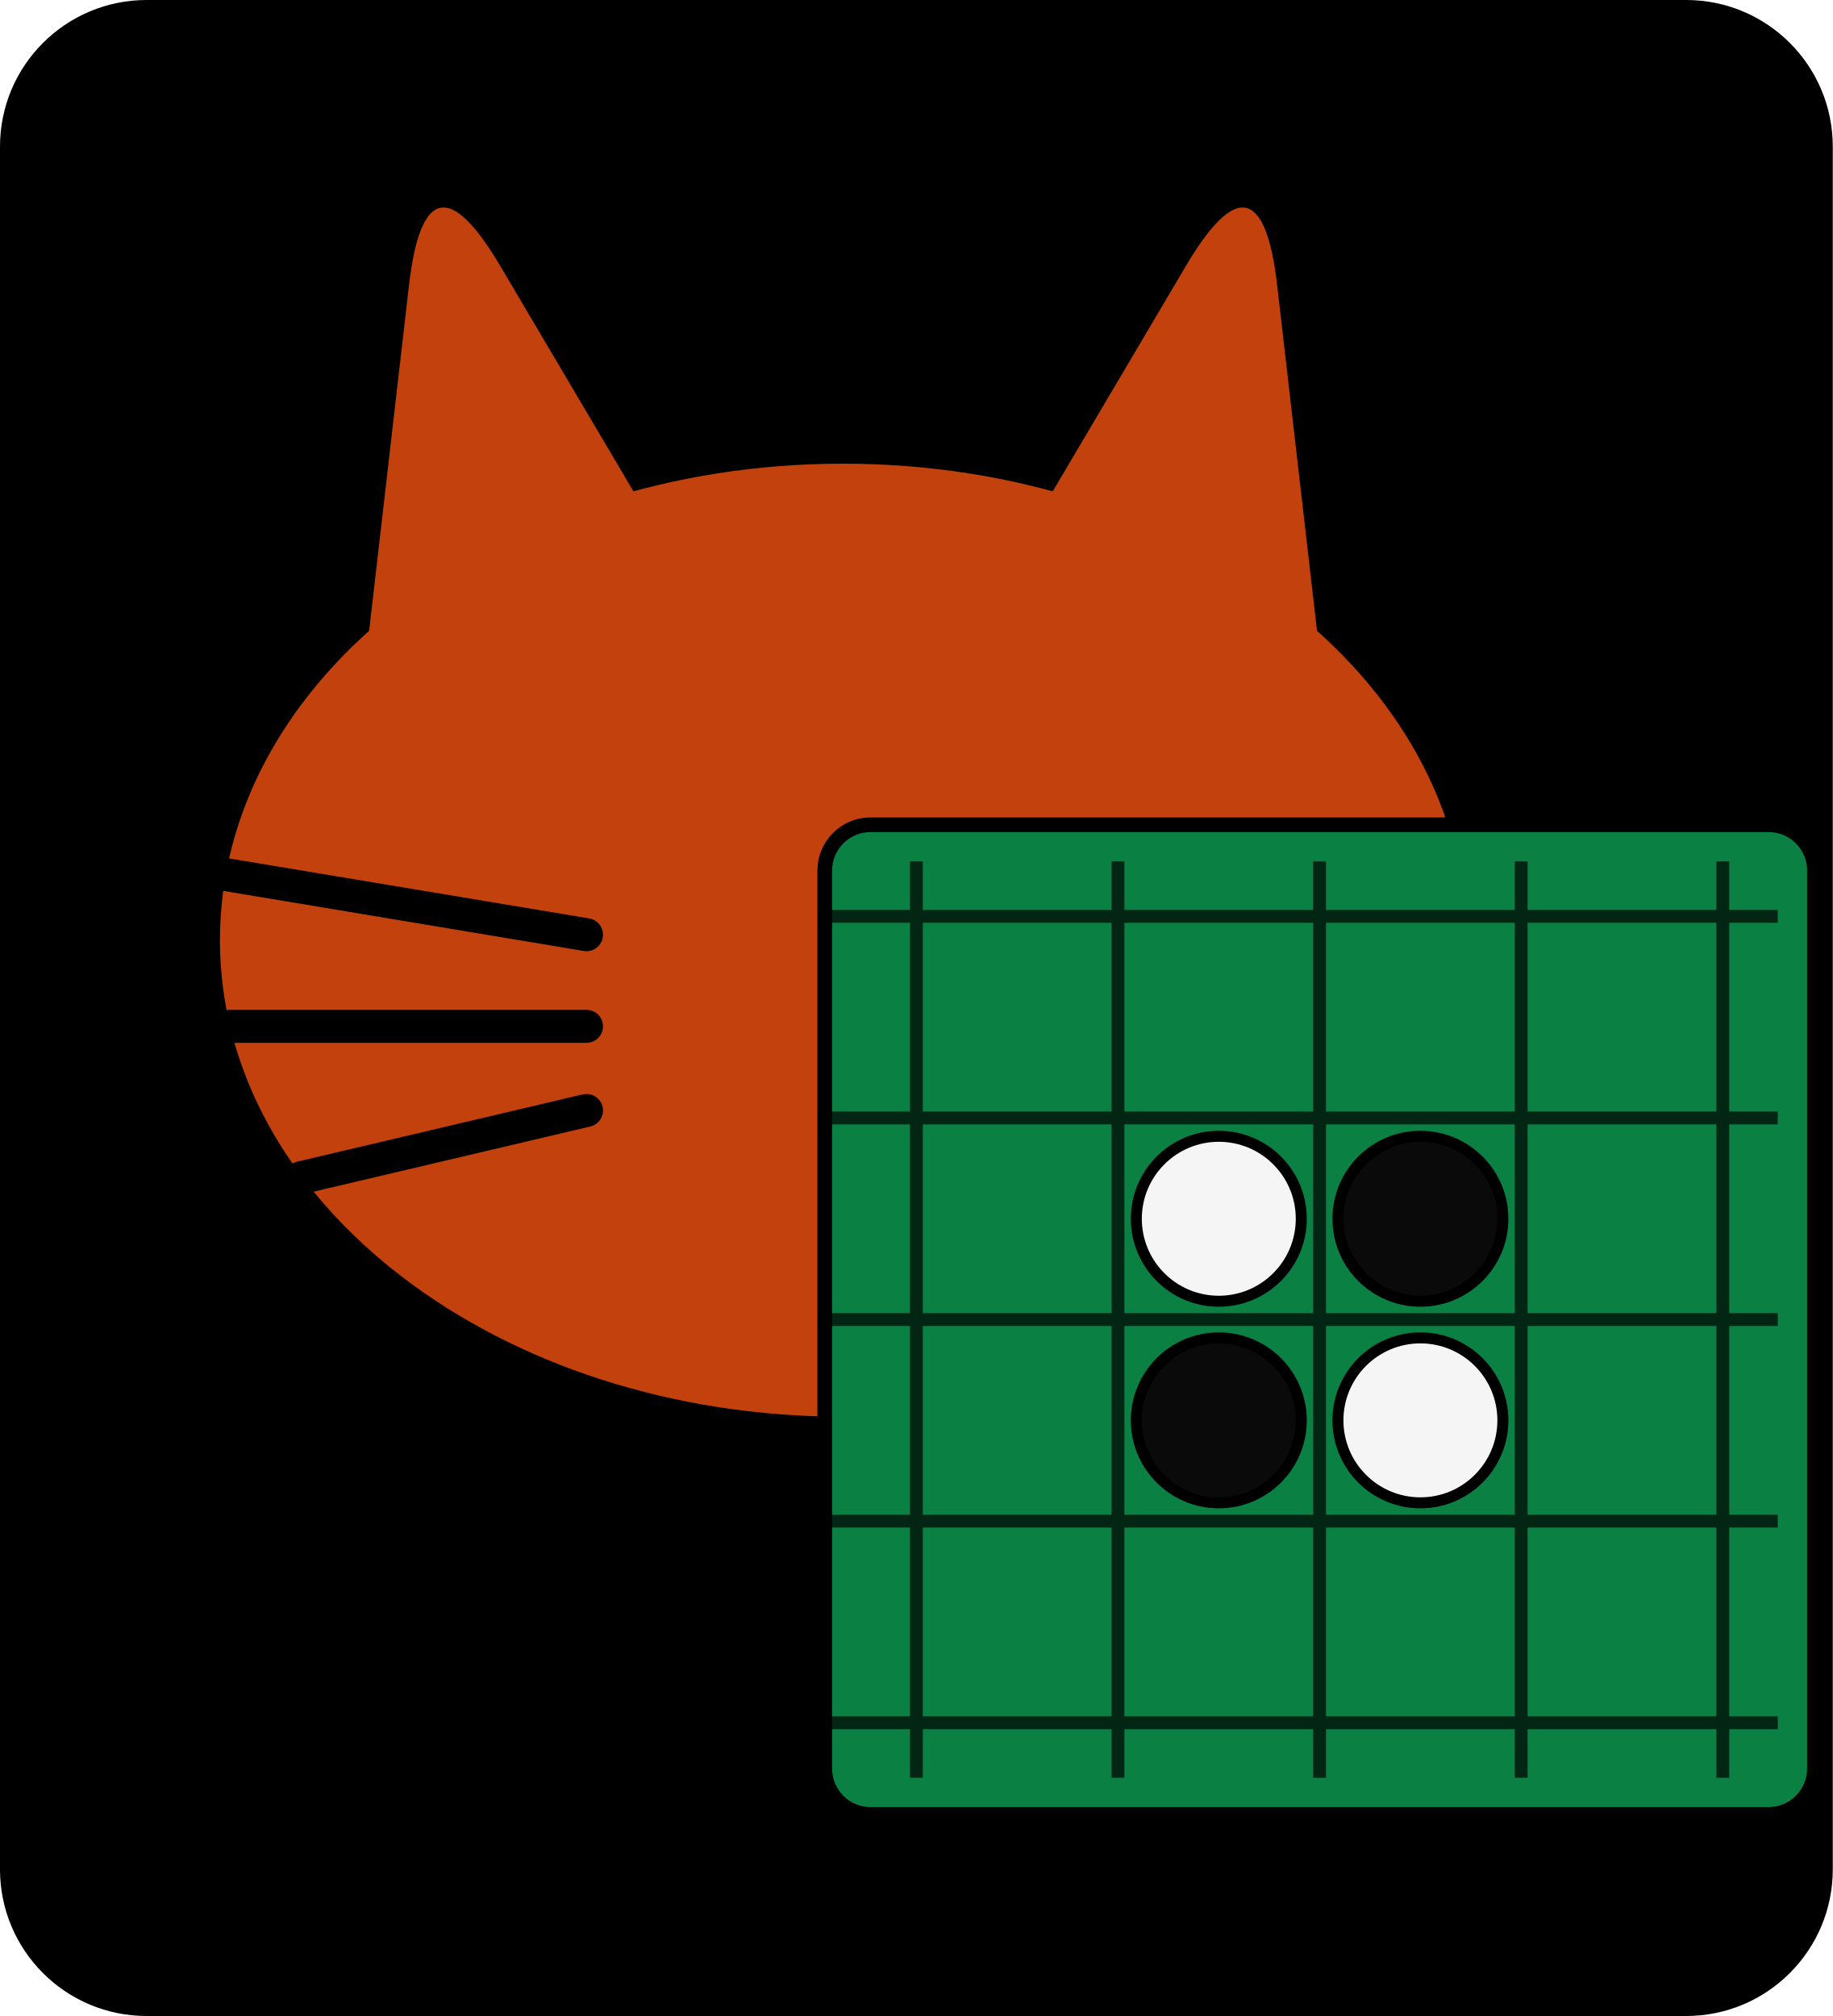
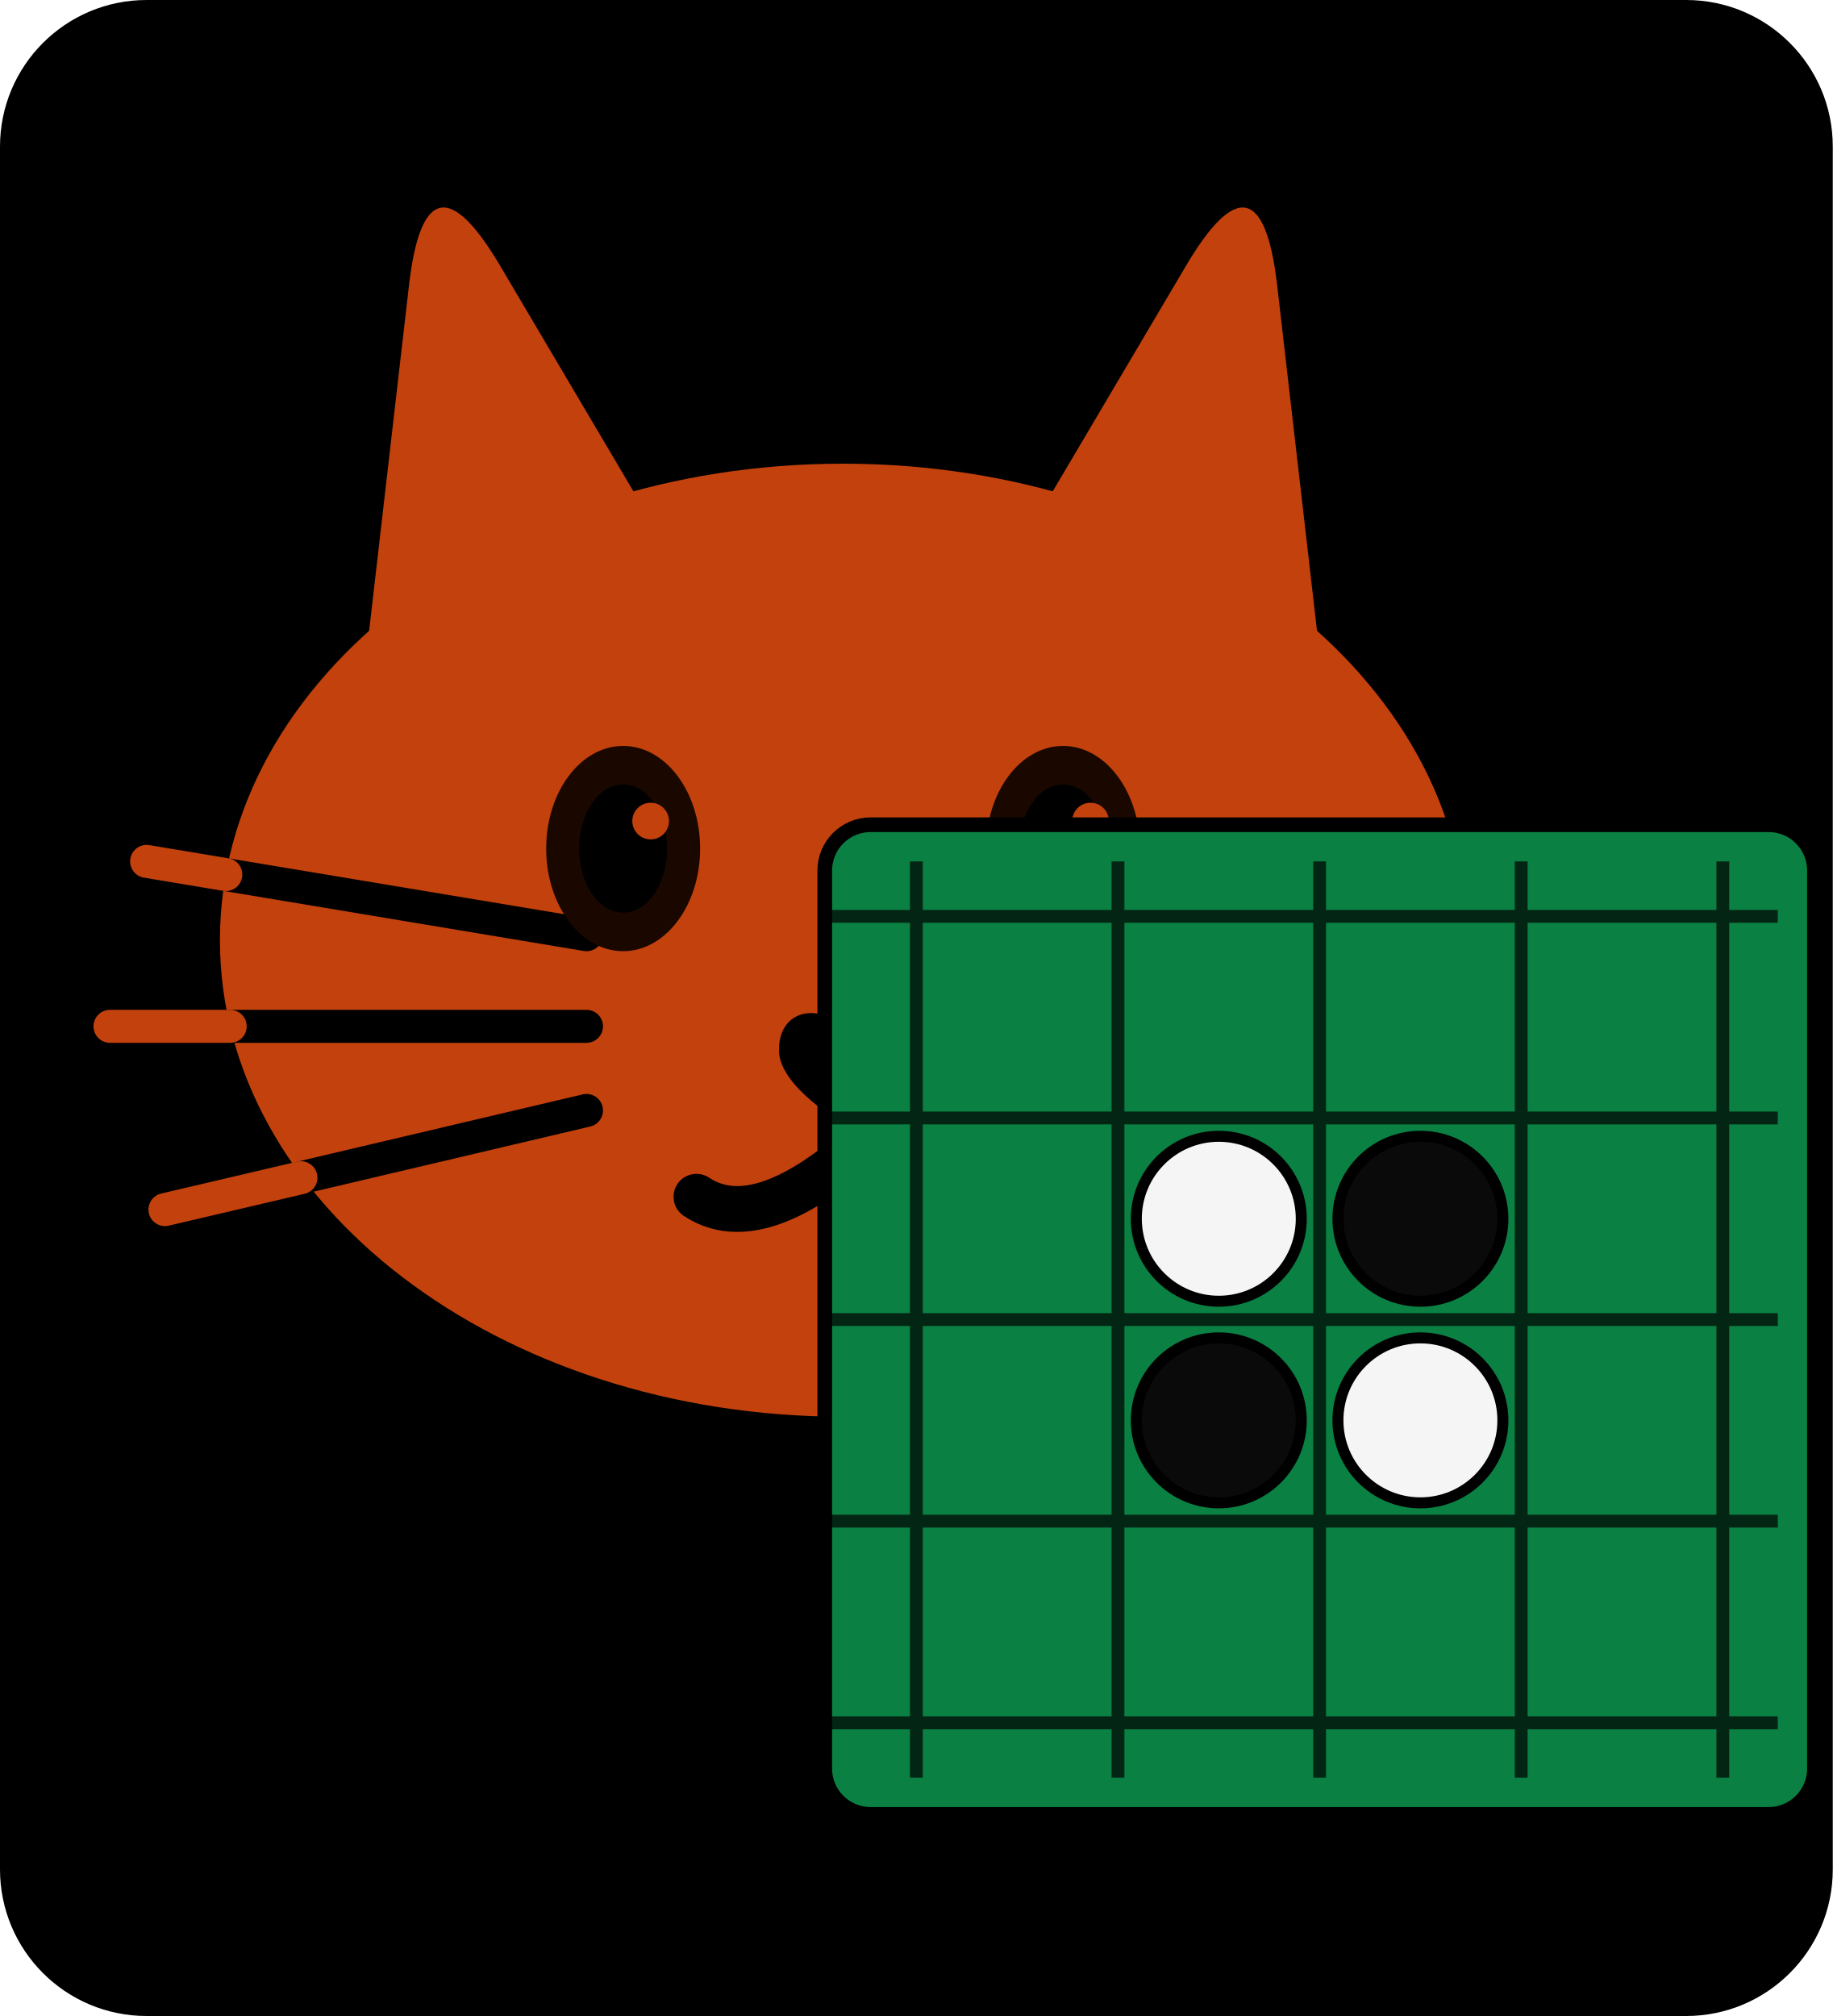
<svg xmlns="http://www.w3.org/2000/svg" viewBox="-46 -50 100 110">
  <rect x="-46" y="-50" width="100" height="110" rx="8" fill="#000000" />
  <g transform="rotate(-12,-12,8.3)">
    <path d="M-21.6,-14.94 L-14.549,-35.916 Q-12,-43.5 -9.451,-35.916 L-2.4,-14.94 Z" fill="#c2410c" />
  </g>
  <g transform="rotate(12,12,8.3)">
    <path d="M2.4,-14.94 L9.451,-35.916 Q12,-43.5 14.549,-35.916 L21.6,-14.94 Z" fill="#c2410c" />
  </g>
  <ellipse cx="0" cy="1.3" rx="34" ry="26" fill="#c2410c" />
  <line x1="-14" y1="1.00" x2="-33.68" y2="-2.28" stroke="#000" stroke-width="1.8" stroke-linecap="round" />
  <line x1="-14" y1="6.0" x2="-33.44" y2="6.0" stroke="#000" stroke-width="1.8" stroke-linecap="round" />
  <line x1="-14" y1="10.59" x2="-29.58" y2="14.26" stroke="#000" stroke-width="1.8" stroke-linecap="round" />
+   <line x1="-33.68" y1="-2.28" x2="-38" y2="-3" stroke="#c2410c" stroke-width="1.8" stroke-linecap="round" />
+   <line x1="-33.44" y1="6.0" x2="-40" y2="6" stroke="#c2410c" stroke-width="1.8" stroke-linecap="round" />
+   <line x1="-29.58" y1="14.26" x2="-37" y2="16" stroke="#c2410c" stroke-width="1.8" stroke-linecap="round" />
  <line x1="14" y1="1.00" x2="33.68" y2="-2.28" stroke="#000" stroke-width="1.8" stroke-linecap="round" />
  <line x1="14" y1="6.0" x2="33.44" y2="6.0" stroke="#000" stroke-width="1.8" stroke-linecap="round" />
  <line x1="14" y1="10.59" x2="29.58" y2="14.26" stroke="#000" stroke-width="1.8" stroke-linecap="round" />
-   <rect x="-1" y="-5" width="54" height="54" rx="2.5" fill="#0a8043" stroke="#000" stroke-width="0.8" />
-   <g stroke="#000" stroke-width="0.7" opacity="0.7">
-     <line x1="4" y1="-3" x2="4" y2="47" />
-     <line x1="15" y1="-3" x2="15" y2="47" />
-     <line x1="26" y1="-3" x2="26" y2="47" />
-     <line x1="37" y1="-3" x2="37" y2="47" />
-     <line x1="48" y1="-3" x2="48" y2="47" />
-     <line x1="-1" y1="0" x2="51" y2="0" />
-     <line x1="-1" y1="11" x2="51" y2="11" />
-     <line x1="-1" y1="22" x2="51" y2="22" />
-     <line x1="-1" y1="33" x2="51" y2="33" />
-     <line x1="-1" y1="44" x2="51" y2="44" />
+   <line x1="33.68" y1="-2.28" x2="38" y2="-3" stroke="#c2410c" stroke-width="1.8" stroke-linecap="round" />
+   <line x1="33.44" y1="6.0" x2="40" y2="6" stroke="#c2410c" stroke-width="1.8" stroke-linecap="round" />
+   <line x1="29.58" y1="14.26" x2="37" y2="16" stroke="#c2410c" stroke-width="1.8" stroke-linecap="round" />
+   <ellipse cx="-12" cy="-3.7" rx="4.2" ry="5.6" fill="#1a0800" />
+   <ellipse cx="12" cy="-3.7" rx="4.2" ry="5.6" fill="#1a0800" />
+   <ellipse cx="-12" cy="-3.7" rx="2.4" ry="3.5" fill="#000" />
+   <ellipse cx="12" cy="-3.7" rx="2.4" ry="3.5" fill="#000" />
+   <circle cx="-10.5" cy="-5.2" r="1.0" fill="#c2410c" />
+   <circle cx="13.5" cy="-5.2" r="1.0" fill="#c2410c" />
+   <path d="M0,6.3 C-0.8,4.8 -3.5,4.8 -3.5,7.3 C-3.5,9.3 0,11.3 0,11.3 C0,11.3 3.5,9.3 3.5,7.3 C3.5,4.8 0.8,4.8 0,6.3 Z" fill="#000" />
+   <line x1="0" y1="11.3" x2="0" y2="13.3" stroke="#000" stroke-width="2.5" stroke-linecap="round" />
+   <path d="M0,13.3 Q-5,17.3 -8,15.3" fill="none" stroke="#000" stroke-width="2.5" stroke-linecap="round" />
+   <path d="M0,13.3 Q5,17.3  8,15.3" fill="none" stroke="#000" stroke-width="2.5" stroke-linecap="round" />
+   <g id="reversi-overlay">
+     <rect x="-1" y="-5" width="54" height="54" rx="2.5" fill="#0a8043" stroke="#000" stroke-width="0.8" />
+     <g stroke="#000" stroke-width="0.7" opacity="0.7">
+       <line x1="4" y1="-3" x2="4" y2="47" />
+       <line x1="15" y1="-3" x2="15" y2="47" />
+       <line x1="26" y1="-3" x2="26" y2="47" />
+       <line x1="37" y1="-3" x2="37" y2="47" />
+       <line x1="48" y1="-3" x2="48" y2="47" />
+       <line x1="-1" y1="0" x2="51" y2="0" />
+       <line x1="-1" y1="11" x2="51" y2="11" />
+       <line x1="-1" y1="22" x2="51" y2="22" />
+       <line x1="-1" y1="33" x2="51" y2="33" />
+       <line x1="-1" y1="44" x2="51" y2="44" />
+     </g>
+     <circle cx="20.5" cy="16.5" r="4.5" fill="#f5f5f5" stroke="#000" stroke-width="0.6" />
+     <circle cx="31.5" cy="16.5" r="4.5" fill="#0a0a0a" stroke="#000" stroke-width="0.6" />
+     <circle cx="20.5" cy="27.5" r="4.5" fill="#0a0a0a" stroke="#000" stroke-width="0.6" />
+     <circle cx="31.5" cy="27.5" r="4.5" fill="#f5f5f5" stroke="#000" stroke-width="0.6" />
  </g>
-   <circle cx="20.5" cy="16.5" r="4.5" fill="#f5f5f5" stroke="#000" stroke-width="0.6" />
-   <circle cx="31.5" cy="16.5" r="4.5" fill="#0a0a0a" stroke="#000" stroke-width="0.6" />
-   <circle cx="20.5" cy="27.5" r="4.5" fill="#0a0a0a" stroke="#000" stroke-width="0.6" />
-   <circle cx="31.5" cy="27.5" r="4.5" fill="#f5f5f5" stroke="#000" stroke-width="0.6" />
</svg>
